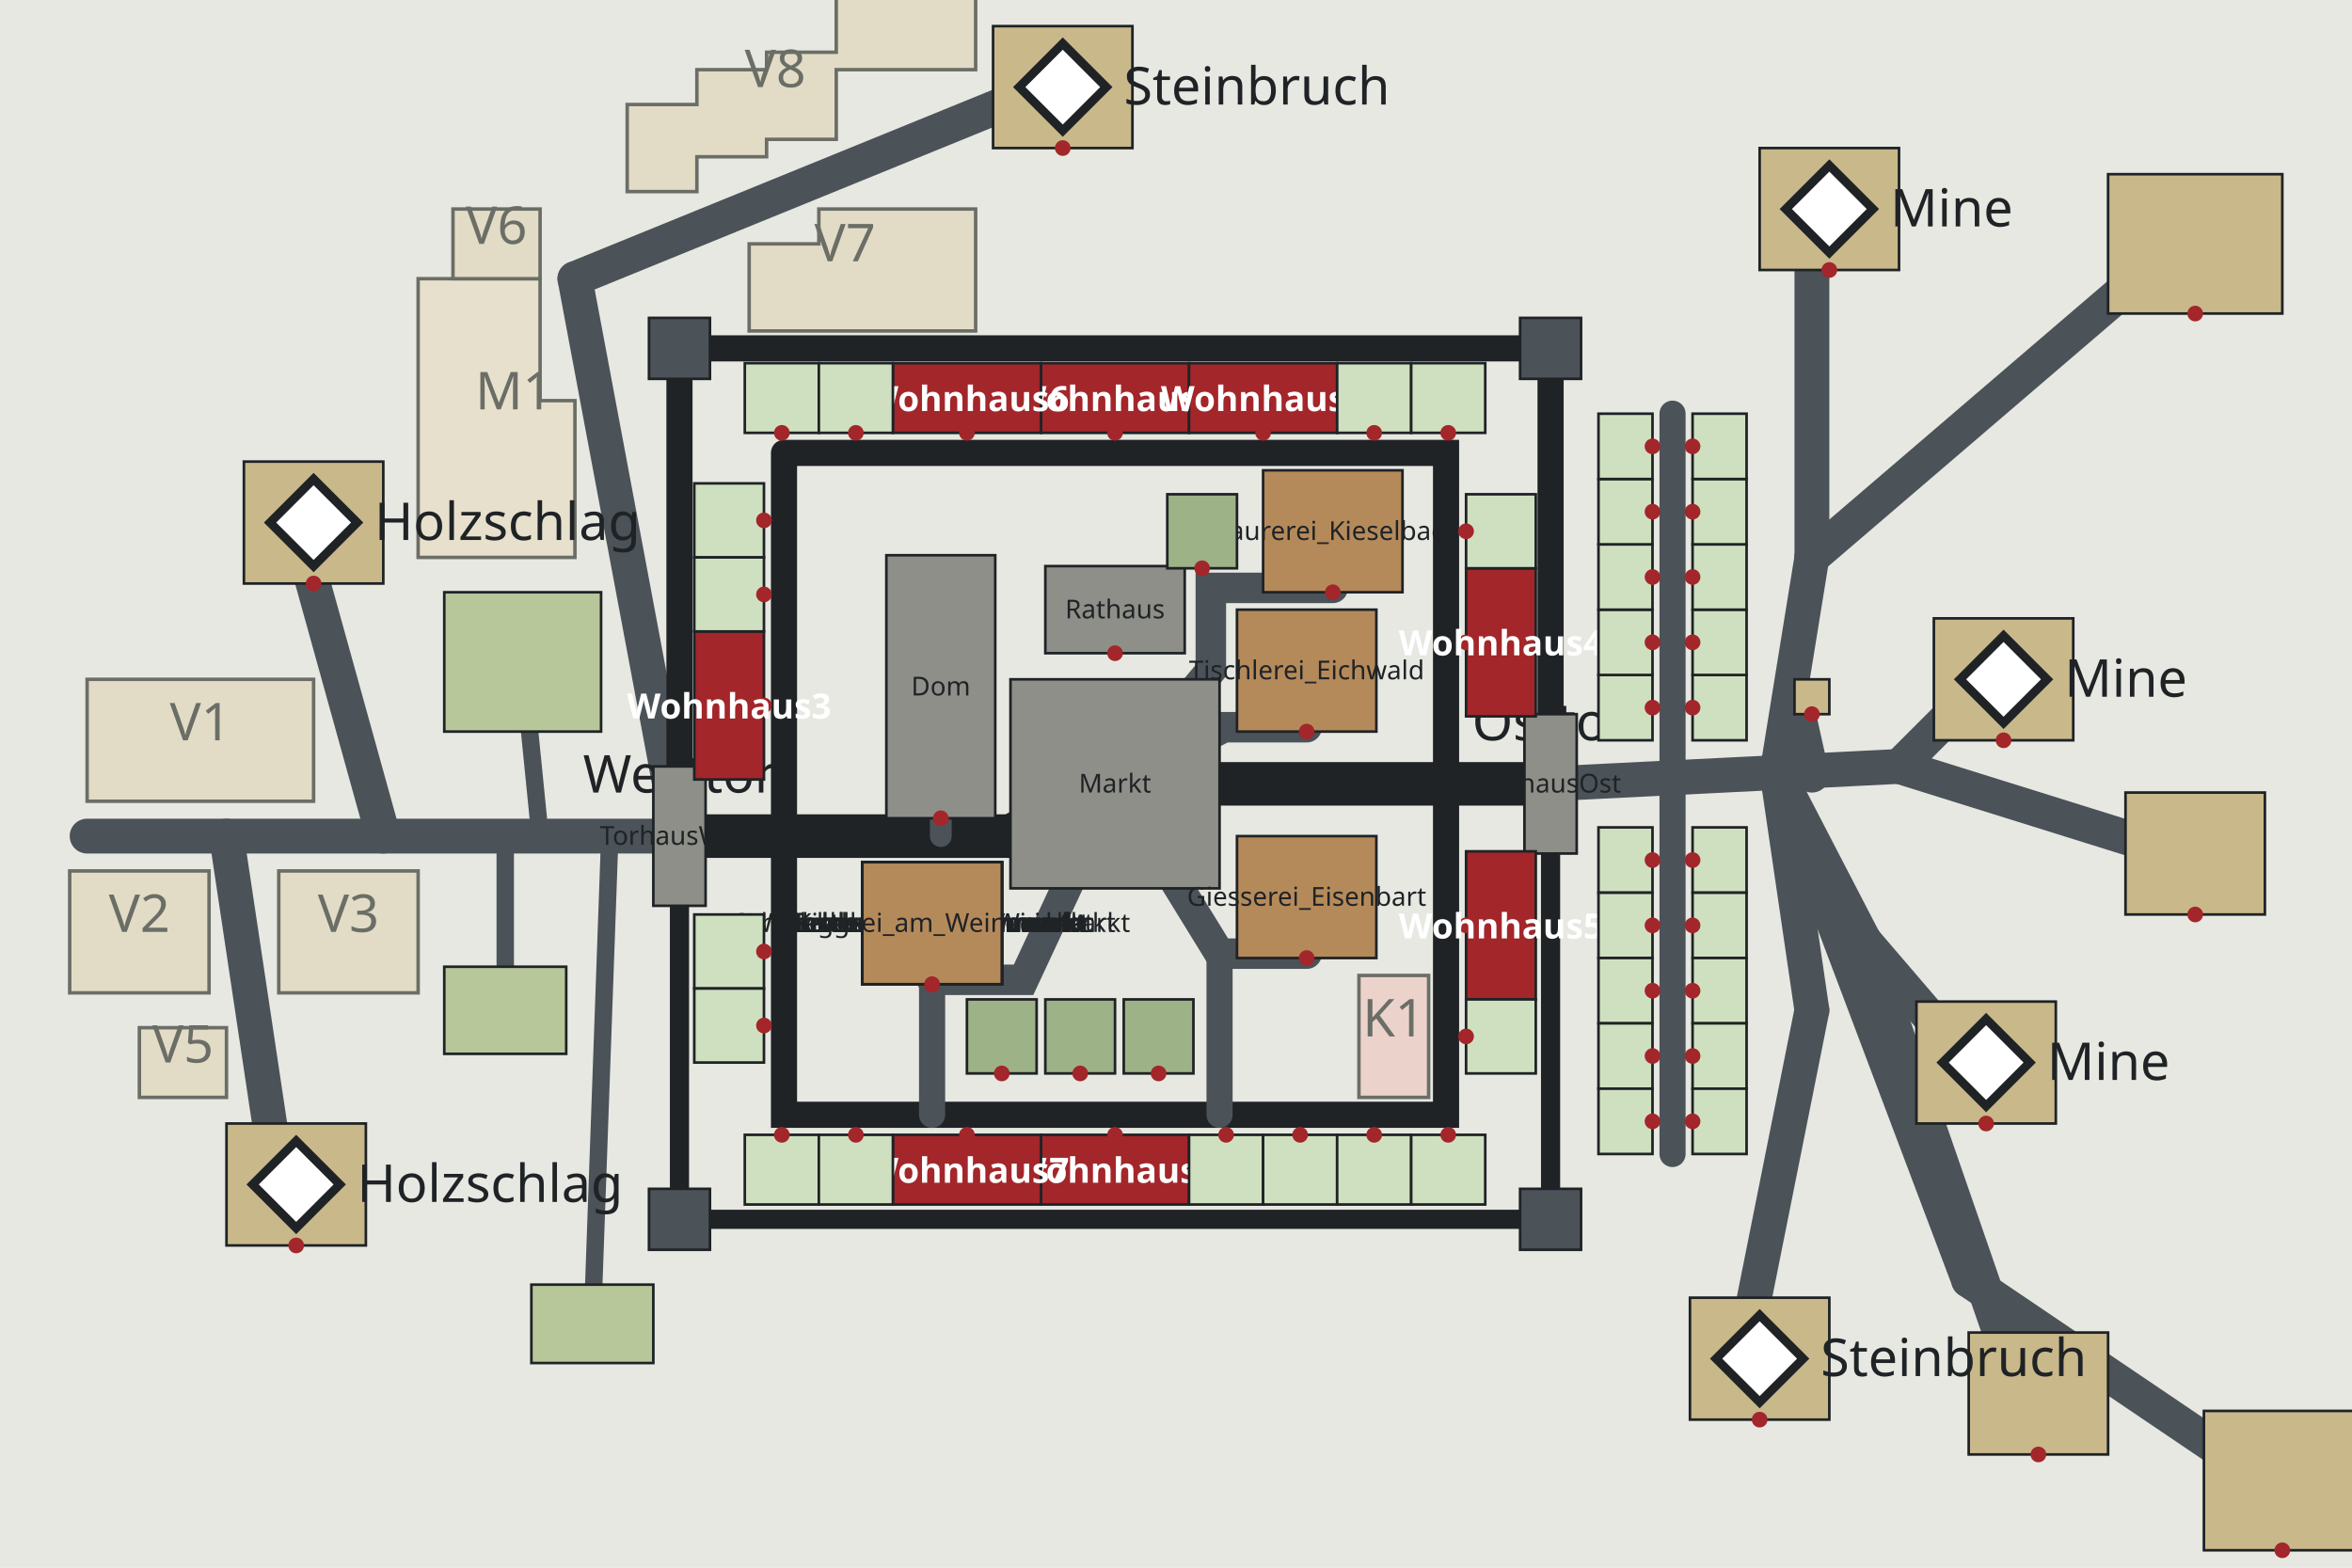
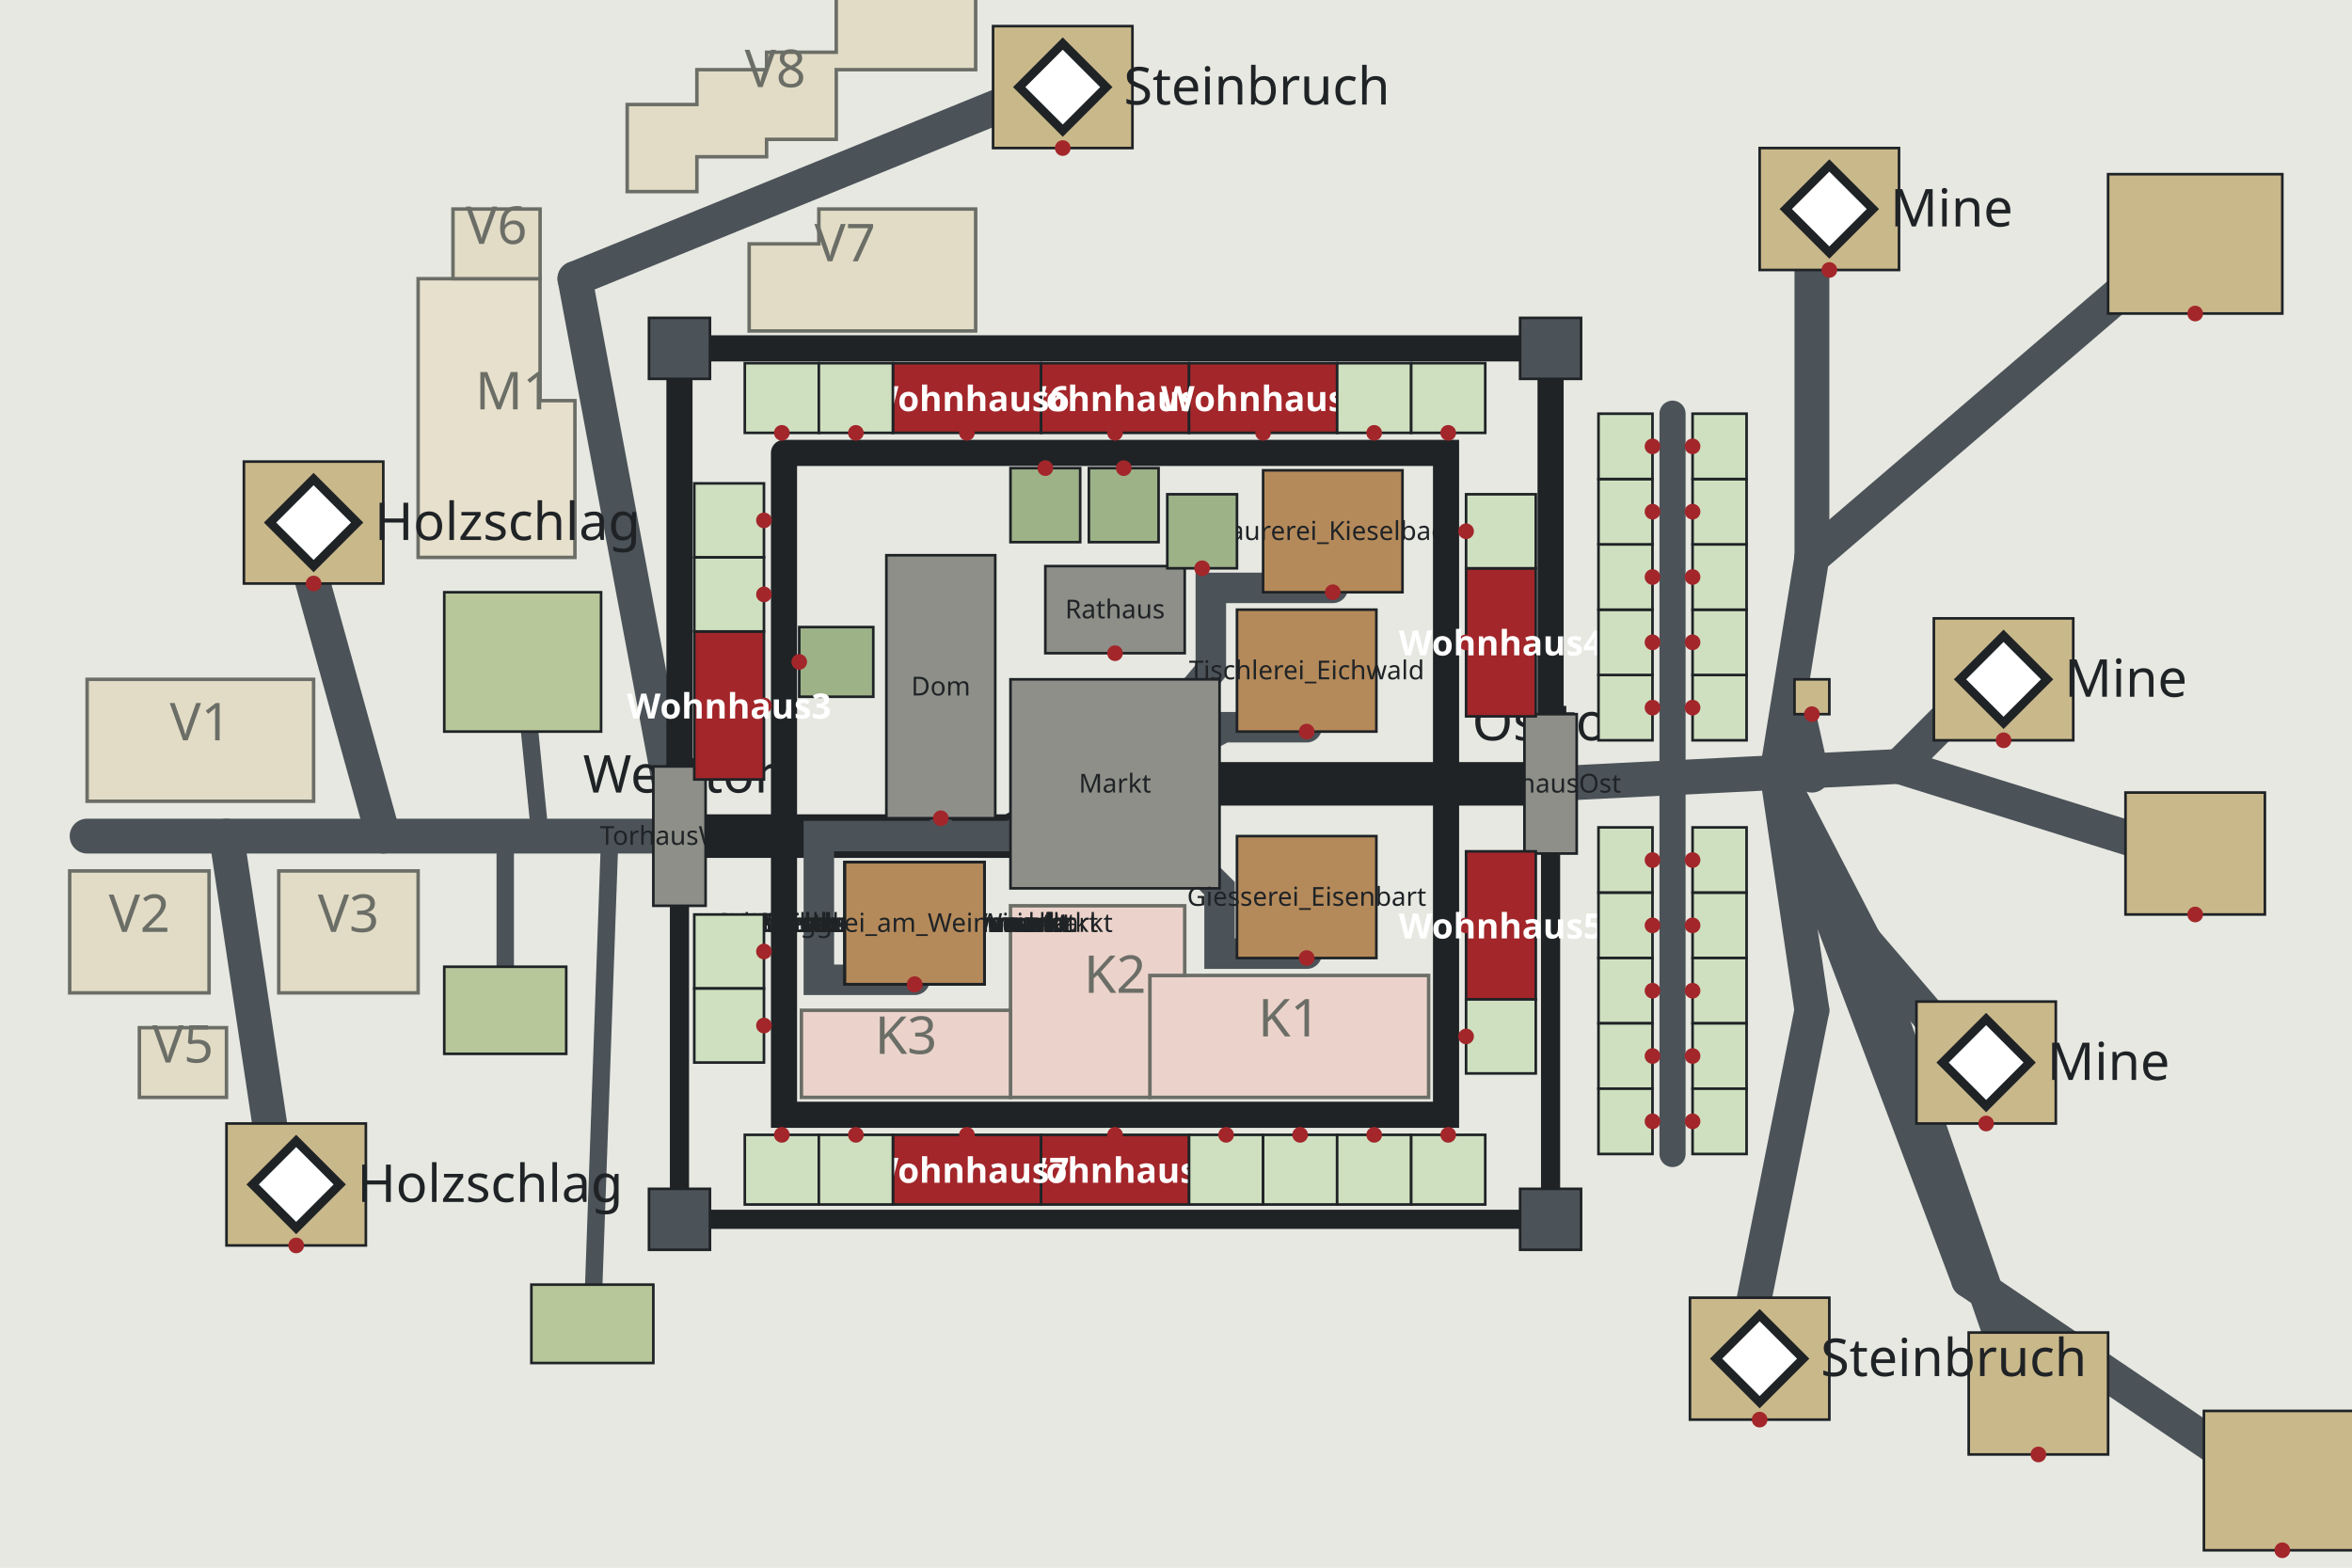
<svg xmlns="http://www.w3.org/2000/svg" viewBox="-128 -90 270 180" font-family="sans-serif">
  <rect x="-128" y="-90" width="270" height="180" fill="#E6E8E1" />
-   <polygon points="28,22 36,22 36,36 28,36" fill="#EBD3CB" stroke="#6B6E66" stroke-width="0.4" />
+   <polygon points="4,22 36,22 36,36 4,36" fill="#EBD3CB" stroke="#6B6E66" stroke-width="0.4" />
+   <polygon points="-12,14 8,14 8,22 4,22 4,36 -12,36" fill="#EBD3CB" stroke="#6B6E66" stroke-width="0.4" />
+   <polygon points="-36,26 -12,26 -12,36 -36,36" fill="#EBD3CB" stroke="#6B6E66" stroke-width="0.4" />
  <polygon points="-118,-12 -92,-12 -92,2 -118,2" fill="#E2DCC6" stroke="#6B6E66" stroke-width="0.4" />
  <polygon points="-120,10 -104,10 -104,24 -120,24" fill="#E2DCC6" stroke="#6B6E66" stroke-width="0.4" />
  <polygon points="-96,10 -80,10 -80,24 -96,24" fill="#E2DCC6" stroke="#6B6E66" stroke-width="0.4" />
  <polygon points="-112,28 -102,28 -102,36 -112,36" fill="#E2DCC6" stroke="#6B6E66" stroke-width="0.4" />
  <polygon points="-80,-58 -66,-58 -66,-44 -62,-44 -62,-26 -80,-26" fill="#E7E0CC" stroke="#6B6E66" stroke-width="0.4" />
  <polygon points="-76,-66 -66,-66 -66,-58 -76,-58" fill="#E2DCC6" stroke="#6B6E66" stroke-width="0.4" />
  <polygon points="-42,-62 -34,-62 -34,-66 -16,-66 -16,-52 -42,-52" fill="#E2DCC6" stroke="#6B6E66" stroke-width="0.4" />
  <polygon points="-56,-78 -48,-78 -48,-82 -40,-82 -40,-84 -32,-84 -32,-96 -16,-96 -16,-82 -32,-82 -32,-74 -40,-74 -40,-72 -48,-72 -48,-68 -56,-68" fill="#E2DCC6" stroke="#6B6E66" stroke-width="0.4" />
  <polyline points="0,0 50,0" fill="none" stroke="#1F2326" stroke-width="5" stroke-linecap="round" />
  <polyline points="50,0 90,-2" fill="none" stroke="#4B5258" stroke-width="4" stroke-linecap="round" />
  <polyline points="0,0 -12,6 -38,6 -50,6" fill="none" stroke="#1F2326" stroke-width="5" stroke-linecap="round" />
  <polyline points="-50,6 -118,6" fill="none" stroke="#4B5258" stroke-width="4" stroke-linecap="round" />
  <polyline points="-38,-38 38,-38 38,38 -38,38 -38,-38" fill="none" stroke="#1F2326" stroke-width="3" stroke-linecap="round" />
-   <polyline points="12,38 12,19.5" fill="none" stroke="#4B5258" stroke-width="3" stroke-linecap="round" />
-   <polyline points="-21,38 -21,22.5" fill="none" stroke="#4B5258" stroke-width="3" stroke-linecap="round" />
  <polyline points="-20,4.2 -20,6" fill="none" stroke="#4B5258" stroke-width="2.5" stroke-linecap="round" />
  <polyline points="64,-42.5 64,42.5" fill="none" stroke="#4B5258" stroke-width="3" stroke-linecap="round" />
-   <polyline points="-21,22.5 -10.5,22.5 0,0" fill="none" stroke="#4B5258" stroke-width="3.5" stroke-linecap="round" />
-   <polyline points="22,19.5 12,19.5 0,0" fill="none" stroke="#4B5258" stroke-width="3.5" stroke-linecap="round" />
+   <polyline points="-23,22.5 -34,22.5 -34,6 -12,6 0,0" fill="none" stroke="#4B5258" stroke-width="3.5" stroke-linecap="round" />
+   <polyline points="22,19.5 12,19.5 12,12 0,0" fill="none" stroke="#4B5258" stroke-width="3.5" stroke-linecap="round" />
  <polyline points="22,-6.5 12.5,-6.5 0,0" fill="none" stroke="#4B5258" stroke-width="3.5" stroke-linecap="round" />
  <polyline points="25,-22.5 11,-22.5 11,-13 0,0" fill="none" stroke="#4B5258" stroke-width="3.5" stroke-linecap="round" />
  <polyline points="76,-1.3 80,26" fill="none" stroke="#4B5258" stroke-width="4" stroke-linecap="round" />
  <polyline points="80,26 72,66" fill="none" stroke="#4B5258" stroke-width="4" stroke-linecap="round" />
  <polyline points="-50,6 -62,-58" fill="none" stroke="#4B5258" stroke-width="4" stroke-linecap="round" />
  <polyline points="-62,-58 -8,-80" fill="none" stroke="#4B5258" stroke-width="4" stroke-linecap="round" />
  <polyline points="76,-1.3 86,18" fill="none" stroke="#4B5258" stroke-width="4" stroke-linecap="round" />
  <polyline points="86,18 104,70" fill="none" stroke="#4B5258" stroke-width="4" stroke-linecap="round" />
  <polyline points="76,-1.3 80,-26" fill="none" stroke="#4B5258" stroke-width="4" stroke-linecap="round" />
  <polyline points="80,-26 122,-62" fill="none" stroke="#4B5258" stroke-width="4" stroke-linecap="round" />
  <polyline points="90,-2 122,8" fill="none" stroke="#4B5258" stroke-width="4" stroke-linecap="round" />
  <polyline points="80,-1 78,-10" fill="none" stroke="#4B5258" stroke-width="4" stroke-linecap="round" />
  <polyline points="76,-1.3 98,57" fill="none" stroke="#4B5258" stroke-width="4" stroke-linecap="round" />
  <polyline points="98,57 132,80" fill="none" stroke="#4B5258" stroke-width="4" stroke-linecap="round" />
  <polyline points="90,-2 100,-12" fill="none" stroke="#4B5258" stroke-width="4" stroke-linecap="round" />
  <polyline points="86,18 98,32" fill="none" stroke="#4B5258" stroke-width="4" stroke-linecap="round" />
  <polyline points="80,-26 80,-66" fill="none" stroke="#4B5258" stroke-width="4" stroke-linecap="round" />
  <polyline points="-84,6 -94,-30" fill="none" stroke="#4B5258" stroke-width="4" stroke-linecap="round" />
  <polyline points="-102,6 -96,46" fill="none" stroke="#4B5258" stroke-width="4" stroke-linecap="round" />
  <polyline points="-70,6 -70,26" fill="none" stroke="#4B5258" stroke-width="2" stroke-linecap="round" />
  <polyline points="-58,6 -60,62" fill="none" stroke="#4B5258" stroke-width="2" stroke-linecap="round" />
  <polyline points="-66,6 -68,-14" fill="none" stroke="#4B5258" stroke-width="2" stroke-linecap="round" />
  <polyline points="50,-4 50,-50 -50,-50 -50,2" fill="none" stroke="#1F2326" stroke-width="3" />
  <polyline points="-50,10 -50,50 50,50 50,4" fill="none" stroke="#1F2326" stroke-width="2.2" />
  <rect x="47" y="-3" width="6" height="6" fill="#1F2326" />
  <text x="50" y="-5" font-size="6" text-anchor="middle" fill="#1F2326">Osttor</text>
  <rect x="-53" y="3" width="6" height="6" fill="#1F2326" />
  <text x="-50" y="1" font-size="6" text-anchor="middle" fill="#1F2326">Westtor</text>
  <rect x="-12" y="-12" width="24" height="24" fill="#8E8F88" stroke="#1F2326" stroke-width="0.3" />
  <text x="0" y="1" font-size="3" text-anchor="middle" fill="#1F2326">Markt</text>
  <rect x="-8" y="-25" width="16" height="10" fill="#8E8F88" stroke="#1F2326" stroke-width="0.3" />
  <circle cx="0" cy="-15" r="0.9" fill="#A3262A" />
  <text x="0" y="-19" font-size="3" text-anchor="middle" fill="#1F2326">Rathaus</text>
  <rect x="-26.25" y="-26.25" width="12.5" height="30.2" fill="#8E8F88" stroke="#1F2326" stroke-width="0.3" />
  <circle cx="-20" cy="3.95" r="0.9" fill="#A3262A" />
  <text x="-20" y="-10.15" font-size="3" text-anchor="middle" fill="#1F2326">Dom</text>
  <rect x="47" y="-8" width="6" height="16" fill="#8E8F88" stroke="#1F2326" stroke-width="0.3" />
  <text x="50" y="1" font-size="3" text-anchor="middle" fill="#1F2326">TorhausOst</text>
  <rect x="-53" y="-2" width="6" height="16" fill="#8E8F88" stroke="#1F2326" stroke-width="0.3" />
  <text x="-50" y="7" font-size="3" text-anchor="middle" fill="#1F2326">TorhausWest</text>
  <rect x="-53.5" y="-53.5" width="7" height="7" fill="#4B5258" stroke="#1F2326" stroke-width="0.3" />
  <rect x="46.5" y="-53.5" width="7" height="7" fill="#4B5258" stroke="#1F2326" stroke-width="0.3" />
  <rect x="-53.5" y="46.5" width="7" height="7" fill="#4B5258" stroke="#1F2326" stroke-width="0.3" />
  <rect x="46.5" y="46.5" width="7" height="7" fill="#4B5258" stroke="#1F2326" stroke-width="0.3" />
-   <rect x="-29" y="9" width="16" height="14" fill="#B58A5A" stroke="#1F2326" stroke-width="0.3" />
-   <circle cx="-21" cy="23" r="0.9" fill="#A3262A" />
-   <text x="-21" y="17" font-size="3" text-anchor="middle" fill="#1F2326">Giesserei_am_Weinmarkt</text>
-   <rect x="-29" y="9" width="16" height="14" fill="#B58A5A" stroke="#1F2326" stroke-width="0.3" />
-   <circle cx="-21" cy="23" r="0.9" fill="#A3262A" />
-   <text x="-21" y="17" font-size="3" text-anchor="middle" fill="#1F2326">Tischlerei_am_Weinmarkt</text>
-   <rect x="-29" y="9" width="16" height="14" fill="#B58A5A" stroke="#1F2326" stroke-width="0.3" />
-   <circle cx="-21" cy="23" r="0.9" fill="#A3262A" />
-   <text x="-21" y="17" font-size="3" text-anchor="middle" fill="#1F2326">Maurerei_am_Weinmarkt</text>
-   <rect x="-29" y="9" width="16" height="14" fill="#B58A5A" stroke="#1F2326" stroke-width="0.3" />
-   <circle cx="-21" cy="23" r="0.9" fill="#A3262A" />
-   <text x="-21" y="17" font-size="3" text-anchor="middle" fill="#1F2326">Tinkturei_am_Weinmarkt</text>
-   <rect x="-29" y="9" width="16" height="14" fill="#B58A5A" stroke="#1F2326" stroke-width="0.3" />
-   <circle cx="-21" cy="23" r="0.9" fill="#A3262A" />
-   <text x="-21" y="17" font-size="3" text-anchor="middle" fill="#1F2326">Schaenke_am_Weinmarkt</text>
-   <rect x="-29" y="9" width="16" height="14" fill="#B58A5A" stroke="#1F2326" stroke-width="0.3" />
-   <circle cx="-21" cy="23" r="0.9" fill="#A3262A" />
-   <text x="-21" y="17" font-size="3" text-anchor="middle" fill="#1F2326">Kirche_am_Weinmarkt</text>
-   <rect x="-29" y="9" width="16" height="14" fill="#B58A5A" stroke="#1F2326" stroke-width="0.3" />
-   <circle cx="-21" cy="23" r="0.9" fill="#A3262A" />
-   <text x="-21" y="17" font-size="3" text-anchor="middle" fill="#1F2326">Schmugglerloch_am_Weinmarkt</text>
-   <rect x="-29" y="9" width="16" height="14" fill="#B58A5A" stroke="#1F2326" stroke-width="0.3" />
-   <circle cx="-21" cy="23" r="0.9" fill="#A3262A" />
-   <text x="-21" y="17" font-size="3" text-anchor="middle" fill="#1F2326">Wachhaus_am_Weinmarkt</text>
-   <rect x="-29" y="9" width="16" height="14" fill="#B58A5A" stroke="#1F2326" stroke-width="0.3" />
-   <circle cx="-21" cy="23" r="0.9" fill="#A3262A" />
-   <text x="-21" y="17" font-size="3" text-anchor="middle" fill="#1F2326">Wechselstube_am_Weinmarkt</text>
-   <rect x="-29" y="9" width="16" height="14" fill="#B58A5A" stroke="#1F2326" stroke-width="0.3" />
-   <circle cx="-21" cy="23" r="0.9" fill="#A3262A" />
-   <text x="-21" y="17" font-size="3" text-anchor="middle" fill="#1F2326">Siederei_am_Weinmarkt</text>
+   <rect x="-31" y="9" width="16" height="14" fill="#B58A5A" stroke="#1F2326" stroke-width="0.3" />
+   <circle cx="-23" cy="23" r="0.9" fill="#A3262A" />
+   <text x="-23" y="17" font-size="3" text-anchor="middle" fill="#1F2326">Giesserei_am_Weinmarkt</text>
+   <rect x="-31" y="9" width="16" height="14" fill="#B58A5A" stroke="#1F2326" stroke-width="0.3" />
+   <circle cx="-23" cy="23" r="0.9" fill="#A3262A" />
+   <text x="-23" y="17" font-size="3" text-anchor="middle" fill="#1F2326">Tischlerei_am_Weinmarkt</text>
+   <rect x="-31" y="9" width="16" height="14" fill="#B58A5A" stroke="#1F2326" stroke-width="0.3" />
+   <circle cx="-23" cy="23" r="0.9" fill="#A3262A" />
+   <text x="-23" y="17" font-size="3" text-anchor="middle" fill="#1F2326">Maurerei_am_Weinmarkt</text>
+   <rect x="-31" y="9" width="16" height="14" fill="#B58A5A" stroke="#1F2326" stroke-width="0.3" />
+   <circle cx="-23" cy="23" r="0.9" fill="#A3262A" />
+   <text x="-23" y="17" font-size="3" text-anchor="middle" fill="#1F2326">Tinkturei_am_Weinmarkt</text>
+   <rect x="-31" y="9" width="16" height="14" fill="#B58A5A" stroke="#1F2326" stroke-width="0.3" />
+   <circle cx="-23" cy="23" r="0.9" fill="#A3262A" />
+   <text x="-23" y="17" font-size="3" text-anchor="middle" fill="#1F2326">Schaenke_am_Weinmarkt</text>
+   <rect x="-31" y="9" width="16" height="14" fill="#B58A5A" stroke="#1F2326" stroke-width="0.3" />
+   <circle cx="-23" cy="23" r="0.9" fill="#A3262A" />
+   <text x="-23" y="17" font-size="3" text-anchor="middle" fill="#1F2326">Kirche_am_Weinmarkt</text>
+   <rect x="-31" y="9" width="16" height="14" fill="#B58A5A" stroke="#1F2326" stroke-width="0.3" />
+   <circle cx="-23" cy="23" r="0.9" fill="#A3262A" />
+   <text x="-23" y="17" font-size="3" text-anchor="middle" fill="#1F2326">Schmugglerloch_am_Weinmarkt</text>
+   <rect x="-31" y="9" width="16" height="14" fill="#B58A5A" stroke="#1F2326" stroke-width="0.3" />
+   <circle cx="-23" cy="23" r="0.9" fill="#A3262A" />
+   <text x="-23" y="17" font-size="3" text-anchor="middle" fill="#1F2326">Wachhaus_am_Weinmarkt</text>
+   <rect x="-31" y="9" width="16" height="14" fill="#B58A5A" stroke="#1F2326" stroke-width="0.3" />
+   <circle cx="-23" cy="23" r="0.9" fill="#A3262A" />
+   <text x="-23" y="17" font-size="3" text-anchor="middle" fill="#1F2326">Wechselstube_am_Weinmarkt</text>
+   <rect x="-31" y="9" width="16" height="14" fill="#B58A5A" stroke="#1F2326" stroke-width="0.3" />
+   <circle cx="-23" cy="23" r="0.9" fill="#A3262A" />
+   <text x="-23" y="17" font-size="3" text-anchor="middle" fill="#1F2326">Siederei_am_Weinmarkt</text>
  <rect x="14" y="6" width="16" height="14" fill="#B58A5A" stroke="#1F2326" stroke-width="0.3" />
  <circle cx="22" cy="20" r="0.9" fill="#A3262A" />
  <text x="22" y="14" font-size="3" text-anchor="middle" fill="#1F2326">Giesserei_Eisenbart</text>
  <rect x="14" y="-20" width="16" height="14" fill="#B58A5A" stroke="#1F2326" stroke-width="0.3" />
  <circle cx="22" cy="-6" r="0.9" fill="#A3262A" />
  <text x="22" y="-12" font-size="3" text-anchor="middle" fill="#1F2326">Tischlerei_Eichwald</text>
  <rect x="17" y="-36" width="16" height="14" fill="#B58A5A" stroke="#1F2326" stroke-width="0.3" />
  <circle cx="25" cy="-22" r="0.9" fill="#A3262A" />
  <text x="25" y="-28" font-size="3" text-anchor="middle" fill="#1F2326">Maurerei_Kieselbach</text>
  <rect x="66" y="59" width="16" height="14" fill="#C9B88A" stroke="#1F2326" stroke-width="0.3" />
  <circle cx="74" cy="73" r="0.9" fill="#A3262A" />
  <rect x="-14" y="-87" width="16" height="14" fill="#C9B88A" stroke="#1F2326" stroke-width="0.3" />
  <circle cx="-6" cy="-73" r="0.9" fill="#A3262A" />
  <rect x="98" y="63" width="16" height="14" fill="#C9B88A" stroke="#1F2326" stroke-width="0.3" />
  <circle cx="106" cy="77" r="0.9" fill="#A3262A" />
  <rect x="114" y="-70" width="20" height="16" fill="#C9B88A" stroke="#1F2326" stroke-width="0.3" />
  <circle cx="124" cy="-54" r="0.9" fill="#A3262A" />
  <rect x="116" y="1" width="16" height="14" fill="#C9B88A" stroke="#1F2326" stroke-width="0.3" />
  <circle cx="124" cy="15" r="0.9" fill="#A3262A" />
  <rect x="78" y="-12" width="4" height="4" fill="#C9B88A" stroke="#1F2326" stroke-width="0.3" />
  <circle cx="80" cy="-8" r="0.9" fill="#A3262A" />
  <rect x="125" y="72" width="18" height="16" fill="#C9B88A" stroke="#1F2326" stroke-width="0.3" />
  <circle cx="134" cy="88" r="0.9" fill="#A3262A" />
  <rect x="94" y="-19" width="16" height="14" fill="#C9B88A" stroke="#1F2326" stroke-width="0.3" />
  <circle cx="102" cy="-5" r="0.9" fill="#A3262A" />
  <rect x="92" y="25" width="16" height="14" fill="#C9B88A" stroke="#1F2326" stroke-width="0.3" />
  <circle cx="100" cy="39" r="0.9" fill="#A3262A" />
  <rect x="74" y="-73" width="16" height="14" fill="#C9B88A" stroke="#1F2326" stroke-width="0.3" />
  <circle cx="82" cy="-59" r="0.9" fill="#A3262A" />
  <rect x="-100" y="-37" width="16" height="14" fill="#C9B88A" stroke="#1F2326" stroke-width="0.3" />
  <circle cx="-92" cy="-23" r="0.9" fill="#A3262A" />
  <rect x="-102" y="39" width="16" height="14" fill="#C9B88A" stroke="#1F2326" stroke-width="0.3" />
  <circle cx="-94" cy="53" r="0.9" fill="#A3262A" />
  <rect x="-77" y="21" width="14" height="10" fill="#B7C79A" stroke="#1F2326" stroke-width="0.3" />
  <rect x="-67" y="57.5" width="14" height="9" fill="#B7C79A" stroke="#1F2326" stroke-width="0.3" />
  <rect x="-77" y="-22" width="18" height="16" fill="#B7C79A" stroke="#1F2326" stroke-width="0.3" />
  <rect x="6" y="-33.25" width="8" height="8.5" fill="#9DB287" stroke="#1F2326" stroke-width="0.3" />
  <circle cx="10" cy="-24.75" r="0.9" fill="#A3262A" />
-   <rect x="-8" y="24.75" width="8" height="8.5" fill="#9DB287" stroke="#1F2326" stroke-width="0.3" />
-   <circle cx="-4" cy="33.25" r="0.9" fill="#A3262A" />
-   <rect x="1" y="24.75" width="8" height="8.5" fill="#9DB287" stroke="#1F2326" stroke-width="0.3" />
-   <circle cx="5" cy="33.25" r="0.9" fill="#A3262A" />
-   <rect x="-17" y="24.75" width="8" height="8.5" fill="#9DB287" stroke="#1F2326" stroke-width="0.3" />
-   <circle cx="-13" cy="33.25" r="0.9" fill="#A3262A" />
+   <rect x="-12" y="-36.25" width="8" height="8.5" fill="#9DB287" stroke="#1F2326" stroke-width="0.3" />
+   <circle cx="-8" cy="-36.25" r="0.9" fill="#A3262A" />
+   <rect x="-3" y="-36.25" width="8" height="8.5" fill="#9DB287" stroke="#1F2326" stroke-width="0.3" />
+   <circle cx="1" cy="-36.25" r="0.9" fill="#A3262A" />
+   <rect x="-36.25" y="-18" width="8.5" height="8" fill="#9DB287" stroke="#1F2326" stroke-width="0.3" />
+   <circle cx="-36.25" cy="-14" r="0.9" fill="#A3262A" />
  <rect x="-8.5" y="-48.3" width="17" height="8" fill="#A3262A" stroke="#1F2326" stroke-width="0.3" />
  <circle cx="0" cy="-40.3" r="0.9" fill="#A3262A" />
  <text x="0" y="-42.8" font-size="4" text-anchor="middle" fill="#fff" font-weight="bold">Wohnhaus1</text>
  <rect x="-8.5" y="40.3" width="17" height="8" fill="#A3262A" stroke="#1F2326" stroke-width="0.3" />
  <circle cx="0" cy="40.3" r="0.9" fill="#A3262A" />
  <text x="0" y="45.8" font-size="4" text-anchor="middle" fill="#fff" font-weight="bold">Wohnhaus2</text>
  <rect x="-48.3" y="-17.5" width="8" height="17" fill="#A3262A" stroke="#1F2326" stroke-width="0.3" />
  <circle cx="-40.3" cy="-9" r="0.9" fill="#A3262A" />
  <text x="-44.3" y="-7.5" font-size="4" text-anchor="middle" fill="#fff" font-weight="bold">Wohnhaus3</text>
  <rect x="40.3" y="-24.75" width="8" height="17" fill="#A3262A" stroke="#1F2326" stroke-width="0.3" />
  <circle cx="40.3" cy="-16.25" r="0.9" fill="#A3262A" />
  <text x="44.3" y="-14.75" font-size="4" text-anchor="middle" fill="#fff" font-weight="bold">Wohnhaus4</text>
  <rect x="40.3" y="7.75" width="8" height="17" fill="#A3262A" stroke="#1F2326" stroke-width="0.3" />
  <circle cx="40.3" cy="16.25" r="0.9" fill="#A3262A" />
  <text x="44.3" y="17.75" font-size="4" text-anchor="middle" fill="#fff" font-weight="bold">Wohnhaus5</text>
  <rect x="-25.5" y="-48.3" width="17" height="8" fill="#A3262A" stroke="#1F2326" stroke-width="0.3" />
  <circle cx="-17" cy="-40.3" r="0.9" fill="#A3262A" />
  <text x="-17" y="-42.8" font-size="4" text-anchor="middle" fill="#fff" font-weight="bold">Wohnhaus6</text>
  <rect x="-25.5" y="40.3" width="17" height="8" fill="#A3262A" stroke="#1F2326" stroke-width="0.3" />
  <circle cx="-17" cy="40.3" r="0.9" fill="#A3262A" />
  <text x="-17" y="45.8" font-size="4" text-anchor="middle" fill="#fff" font-weight="bold">Wohnhaus7</text>
  <rect x="8.5" y="-48.3" width="17" height="8" fill="#A3262A" stroke="#1F2326" stroke-width="0.3" />
  <circle cx="17" cy="-40.3" r="0.9" fill="#A3262A" />
  <text x="17" y="-42.8" font-size="4" text-anchor="middle" fill="#fff" font-weight="bold">Wohnhaus8</text>
  <rect x="-42.5" y="-48.3" width="8.5" height="8" fill="#CFE0C0" stroke="#1F2326" stroke-width="0.3" />
  <circle cx="-38.25" cy="-40.3" r="0.9" fill="#A3262A" />
  <rect x="-34" y="-48.3" width="8.5" height="8" fill="#CFE0C0" stroke="#1F2326" stroke-width="0.3" />
  <circle cx="-29.75" cy="-40.3" r="0.9" fill="#A3262A" />
  <rect x="25.5" y="-48.3" width="8.5" height="8" fill="#CFE0C0" stroke="#1F2326" stroke-width="0.3" />
  <circle cx="29.75" cy="-40.3" r="0.9" fill="#A3262A" />
  <rect x="34" y="-48.3" width="8.5" height="8" fill="#CFE0C0" stroke="#1F2326" stroke-width="0.3" />
  <circle cx="38.25" cy="-40.3" r="0.9" fill="#A3262A" />
  <rect x="-42.5" y="40.3" width="8.5" height="8" fill="#CFE0C0" stroke="#1F2326" stroke-width="0.3" />
  <circle cx="-38.25" cy="40.3" r="0.9" fill="#A3262A" />
  <rect x="-34" y="40.3" width="8.5" height="8" fill="#CFE0C0" stroke="#1F2326" stroke-width="0.3" />
  <circle cx="-29.75" cy="40.3" r="0.9" fill="#A3262A" />
  <rect x="8.5" y="40.3" width="8.5" height="8" fill="#CFE0C0" stroke="#1F2326" stroke-width="0.3" />
  <circle cx="12.75" cy="40.3" r="0.9" fill="#A3262A" />
  <rect x="17" y="40.3" width="8.5" height="8" fill="#CFE0C0" stroke="#1F2326" stroke-width="0.3" />
  <circle cx="21.25" cy="40.3" r="0.9" fill="#A3262A" />
  <rect x="25.5" y="40.3" width="8.5" height="8" fill="#CFE0C0" stroke="#1F2326" stroke-width="0.3" />
  <circle cx="29.75" cy="40.3" r="0.9" fill="#A3262A" />
  <rect x="34" y="40.3" width="8.5" height="8" fill="#CFE0C0" stroke="#1F2326" stroke-width="0.3" />
  <circle cx="38.25" cy="40.3" r="0.9" fill="#A3262A" />
  <rect x="40.3" y="-33.25" width="8" height="8.5" fill="#CFE0C0" stroke="#1F2326" stroke-width="0.3" />
  <circle cx="40.3" cy="-29" r="0.9" fill="#A3262A" />
  <rect x="40.3" y="24.75" width="8" height="8.5" fill="#CFE0C0" stroke="#1F2326" stroke-width="0.3" />
  <circle cx="40.3" cy="29" r="0.9" fill="#A3262A" />
  <rect x="-48.3" y="-34.5" width="8" height="8.5" fill="#CFE0C0" stroke="#1F2326" stroke-width="0.3" />
  <circle cx="-40.3" cy="-30.25" r="0.9" fill="#A3262A" />
  <rect x="-48.3" y="-26" width="8" height="8.5" fill="#CFE0C0" stroke="#1F2326" stroke-width="0.3" />
  <circle cx="-40.3" cy="-21.75" r="0.9" fill="#A3262A" />
  <rect x="-48.3" y="15" width="8" height="8.5" fill="#CFE0C0" stroke="#1F2326" stroke-width="0.3" />
  <circle cx="-40.3" cy="19.25" r="0.9" fill="#A3262A" />
  <rect x="-48.3" y="23.5" width="8" height="8.5" fill="#CFE0C0" stroke="#1F2326" stroke-width="0.3" />
  <circle cx="-40.3" cy="27.75" r="0.9" fill="#A3262A" />
  <rect x="55.5" y="-12.5" width="6.2" height="7.5" fill="#CFE0C0" stroke="#1F2326" stroke-width="0.3" />
  <circle cx="61.7" cy="-8.75" r="0.9" fill="#A3262A" />
  <rect x="55.5" y="5" width="6.2" height="7.5" fill="#CFE0C0" stroke="#1F2326" stroke-width="0.3" />
  <circle cx="61.7" cy="8.75" r="0.9" fill="#A3262A" />
  <rect x="66.3" y="-12.5" width="6.2" height="7.5" fill="#CFE0C0" stroke="#1F2326" stroke-width="0.3" />
  <circle cx="66.3" cy="-8.75" r="0.9" fill="#A3262A" />
  <rect x="66.3" y="5" width="6.2" height="7.5" fill="#CFE0C0" stroke="#1F2326" stroke-width="0.3" />
  <circle cx="66.3" cy="8.75" r="0.9" fill="#A3262A" />
  <rect x="55.5" y="-20" width="6.2" height="7.5" fill="#CFE0C0" stroke="#1F2326" stroke-width="0.3" />
  <circle cx="61.7" cy="-16.25" r="0.9" fill="#A3262A" />
  <rect x="55.5" y="12.5" width="6.2" height="7.5" fill="#CFE0C0" stroke="#1F2326" stroke-width="0.3" />
  <circle cx="61.7" cy="16.25" r="0.9" fill="#A3262A" />
  <rect x="66.3" y="-20" width="6.2" height="7.5" fill="#CFE0C0" stroke="#1F2326" stroke-width="0.3" />
  <circle cx="66.3" cy="-16.25" r="0.9" fill="#A3262A" />
  <rect x="66.3" y="12.5" width="6.2" height="7.5" fill="#CFE0C0" stroke="#1F2326" stroke-width="0.3" />
  <circle cx="66.3" cy="16.25" r="0.9" fill="#A3262A" />
  <rect x="55.5" y="-27.5" width="6.2" height="7.5" fill="#CFE0C0" stroke="#1F2326" stroke-width="0.3" />
  <circle cx="61.7" cy="-23.75" r="0.9" fill="#A3262A" />
  <rect x="55.5" y="20" width="6.2" height="7.5" fill="#CFE0C0" stroke="#1F2326" stroke-width="0.3" />
  <circle cx="61.7" cy="23.75" r="0.9" fill="#A3262A" />
  <rect x="66.3" y="-27.5" width="6.2" height="7.5" fill="#CFE0C0" stroke="#1F2326" stroke-width="0.3" />
  <circle cx="66.3" cy="-23.75" r="0.9" fill="#A3262A" />
  <rect x="66.3" y="20" width="6.2" height="7.5" fill="#CFE0C0" stroke="#1F2326" stroke-width="0.3" />
  <circle cx="66.3" cy="23.75" r="0.9" fill="#A3262A" />
  <rect x="55.5" y="-35" width="6.2" height="7.5" fill="#CFE0C0" stroke="#1F2326" stroke-width="0.3" />
  <circle cx="61.7" cy="-31.25" r="0.9" fill="#A3262A" />
  <rect x="55.5" y="27.5" width="6.2" height="7.5" fill="#CFE0C0" stroke="#1F2326" stroke-width="0.3" />
  <circle cx="61.7" cy="31.25" r="0.9" fill="#A3262A" />
  <rect x="66.3" y="-35" width="6.2" height="7.5" fill="#CFE0C0" stroke="#1F2326" stroke-width="0.3" />
  <circle cx="66.3" cy="-31.25" r="0.9" fill="#A3262A" />
  <rect x="66.3" y="27.5" width="6.2" height="7.5" fill="#CFE0C0" stroke="#1F2326" stroke-width="0.3" />
  <circle cx="66.3" cy="31.25" r="0.9" fill="#A3262A" />
  <rect x="55.5" y="-42.5" width="6.2" height="7.5" fill="#CFE0C0" stroke="#1F2326" stroke-width="0.3" />
  <circle cx="61.7" cy="-38.75" r="0.9" fill="#A3262A" />
  <rect x="55.5" y="35" width="6.2" height="7.5" fill="#CFE0C0" stroke="#1F2326" stroke-width="0.3" />
  <circle cx="61.7" cy="38.75" r="0.9" fill="#A3262A" />
  <rect x="66.3" y="-42.5" width="6.2" height="7.5" fill="#CFE0C0" stroke="#1F2326" stroke-width="0.3" />
  <circle cx="66.3" cy="-38.75" r="0.9" fill="#A3262A" />
  <rect x="66.3" y="35" width="6.2" height="7.5" fill="#CFE0C0" stroke="#1F2326" stroke-width="0.3" />
  <circle cx="66.3" cy="38.75" r="0.9" fill="#A3262A" />
  <polygon points="74,61 79,66 74,71 69,66" fill="#FFFFFF" stroke="#1F2326" />
  <text x="81" y="68" font-size="6" fill="#1F2326">Steinbruch</text>
  <polygon points="-6,-85 -1,-80 -6,-75 -11,-80" fill="#FFFFFF" stroke="#1F2326" />
  <text x="1" y="-78" font-size="6" fill="#1F2326">Steinbruch</text>
  <polygon points="102,-17 107,-12 102,-7 97,-12" fill="#FFFFFF" stroke="#1F2326" />
  <text x="109" y="-10" font-size="6" fill="#1F2326">Mine</text>
  <polygon points="100,27 105,32 100,37 95,32" fill="#FFFFFF" stroke="#1F2326" />
  <text x="107" y="34" font-size="6" fill="#1F2326">Mine</text>
  <polygon points="82,-71 87,-66 82,-61 77,-66" fill="#FFFFFF" stroke="#1F2326" />
  <text x="89" y="-64" font-size="6" fill="#1F2326">Mine</text>
  <polygon points="-92,-35 -87,-30 -92,-25 -97,-30" fill="#FFFFFF" stroke="#1F2326" />
  <text x="-85" y="-28" font-size="6" fill="#1F2326">Holzschlag</text>
  <polygon points="-94,41 -89,46 -94,51 -99,46" fill="#FFFFFF" stroke="#1F2326" />
  <text x="-87" y="48" font-size="6" fill="#1F2326">Holzschlag</text>
-   <text x="32" y="29" font-size="6" text-anchor="middle" fill="#6B6E66">K1</text>
+   <text x="20" y="29" font-size="6" text-anchor="middle" fill="#6B6E66">K1</text>
+   <text x="0" y="24" font-size="6" text-anchor="middle" fill="#6B6E66">K2</text>
+   <text x="-24" y="31" font-size="6" text-anchor="middle" fill="#6B6E66">K3</text>
  <text x="-105" y="-5" font-size="6" text-anchor="middle" fill="#6B6E66">V1</text>
  <text x="-112" y="17" font-size="6" text-anchor="middle" fill="#6B6E66">V2</text>
  <text x="-88" y="17" font-size="6" text-anchor="middle" fill="#6B6E66">V3</text>
  <text x="-107" y="32" font-size="6" text-anchor="middle" fill="#6B6E66">V5</text>
  <text x="-69" y="-43" font-size="6" text-anchor="middle" fill="#6B6E66">M1</text>
  <text x="-71" y="-62" font-size="6" text-anchor="middle" fill="#6B6E66">V6</text>
  <text x="-31" y="-60" font-size="6" text-anchor="middle" fill="#6B6E66">V7</text>
  <text x="-39" y="-80" font-size="6" text-anchor="middle" fill="#6B6E66">V8</text>
</svg>
